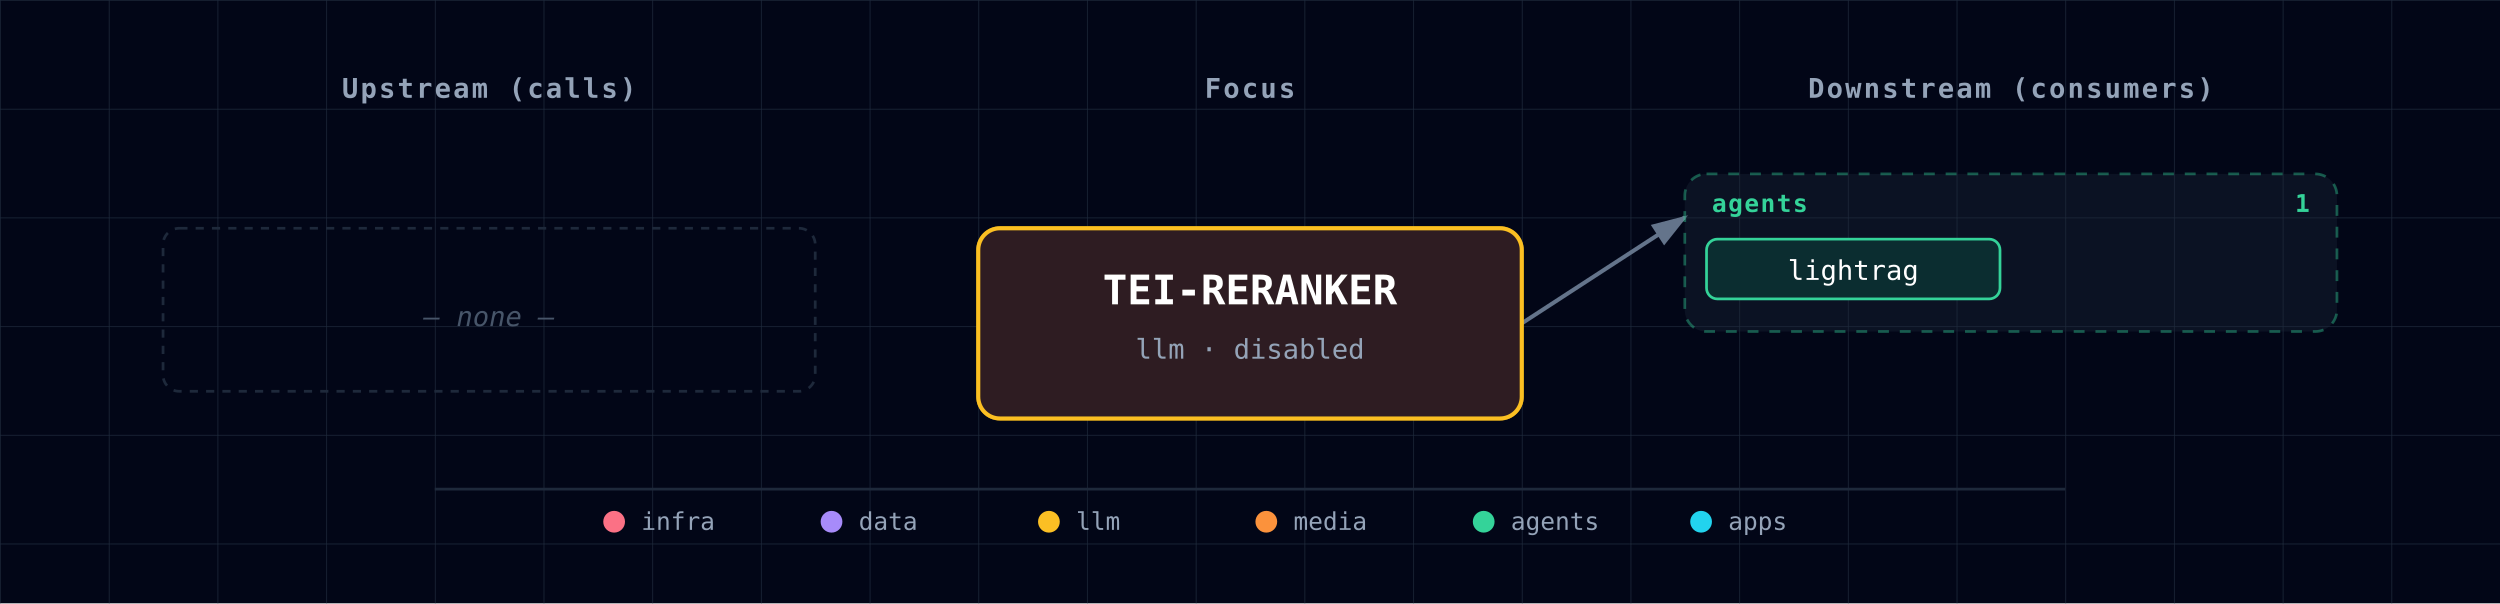
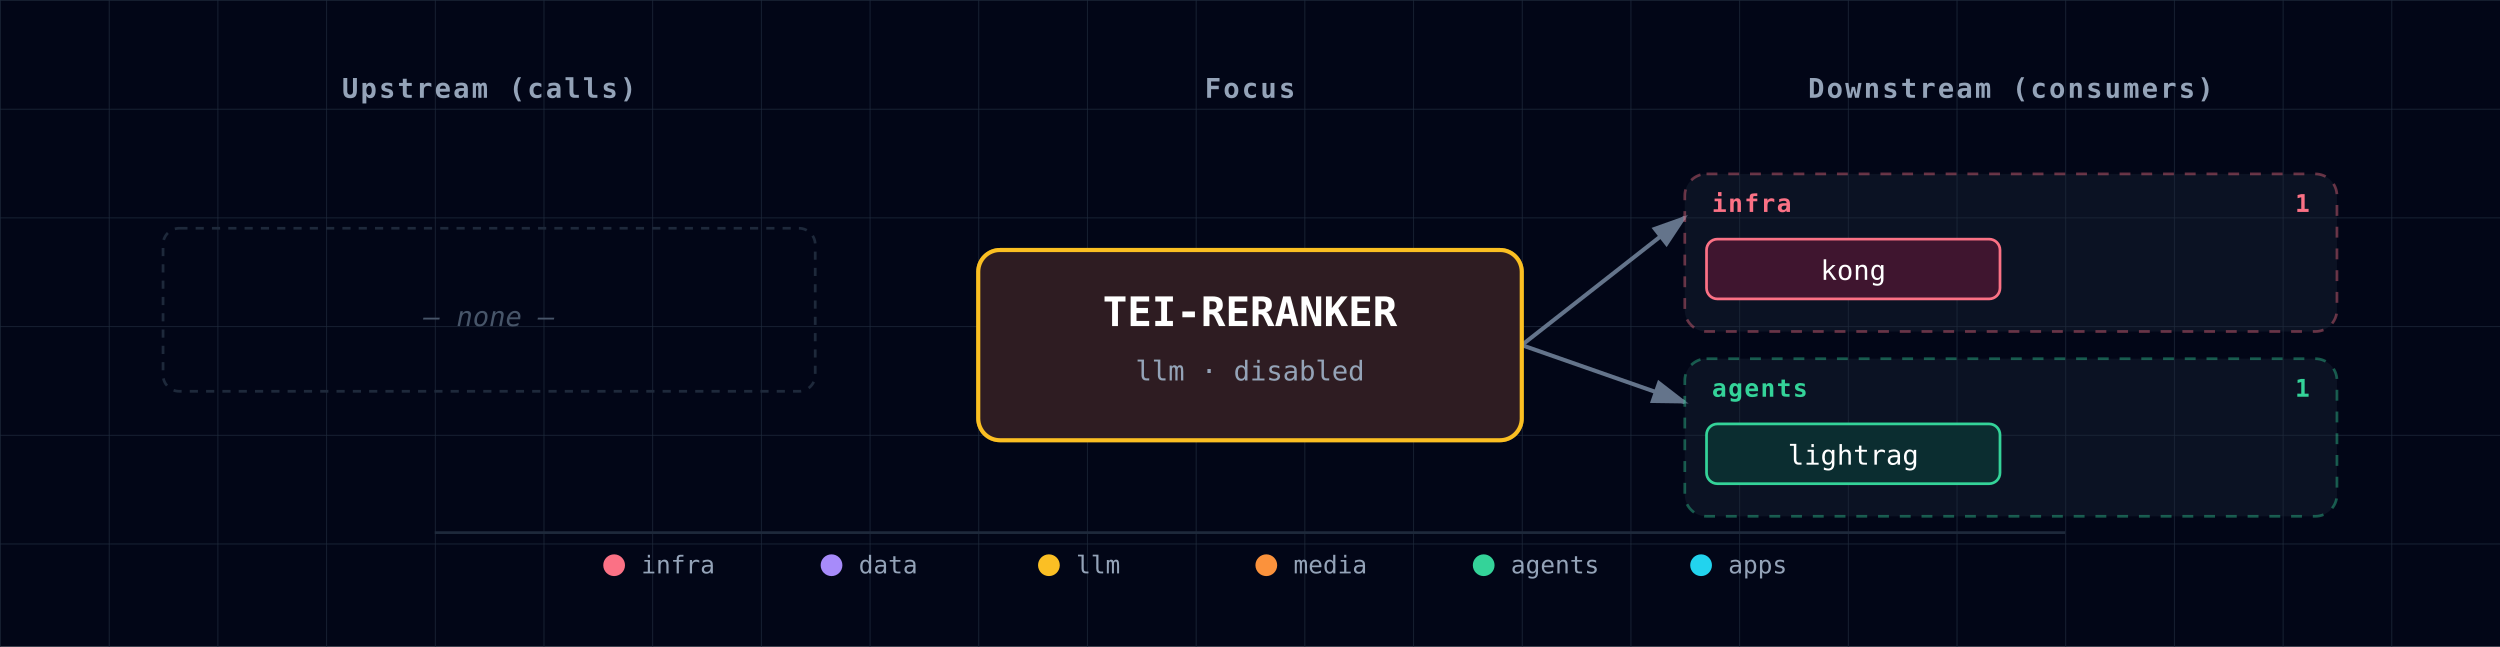
- <svg xmlns="http://www.w3.org/2000/svg" viewBox="0 0 920 222" font-family="'JetBrains Mono', 'Fira Code', Menlo, Consolas, monospace">
+ <svg xmlns="http://www.w3.org/2000/svg" viewBox="0 0 920 238" font-family="'JetBrains Mono', 'Fira Code', Menlo, Consolas, monospace">
  <defs>
    <pattern id="grid" width="40" height="40" patternUnits="userSpaceOnUse">
      <path d="M 40 0 L 0 0 0 40" fill="none" stroke="#1e293b" stroke-width="0.5" />
    </pattern>
    <marker id="arrowhead" markerWidth="9" markerHeight="6" refX="8" refY="3" orient="auto">
      <polygon points="0 0, 9 3, 0 6" fill="#64748b" />
    </marker>
    <filter id="focus-glow" x="-50%" y="-50%" width="200%" height="200%">
      <feGaussianBlur in="SourceAlpha" stdDeviation="6" />
      <feFlood flood-color="#fbbf24" flood-opacity="0.6" />
      <feComposite in2="SourceAlpha" operator="in" />
      <feMerge>
        <feMergeNode />
        <feMergeNode in="SourceGraphic" />
      </feMerge>
    </filter>
  </defs>
-   <rect width="920" height="222" fill="#020617" />
-   <rect width="920" height="222" fill="url(#grid)" />
+   <rect width="920" height="238" fill="#020617" />
+   <rect width="920" height="238" fill="url(#grid)" />
  <text x="180" y="36" fill="#94a3b8" font-size="10" font-weight="600" text-anchor="middle" letter-spacing="0.08em">Upstream (calls)</text>
  <text x="460" y="36" fill="#94a3b8" font-size="10" font-weight="600" text-anchor="middle" letter-spacing="0.08em">Focus</text>
  <text x="740" y="36" fill="#94a3b8" font-size="10" font-weight="600" text-anchor="middle" letter-spacing="0.08em">Downstream (consumers)</text>
-   <line x1="560" y1="119" x2="620" y2="80" stroke="#64748b" stroke-width="1.5" marker-end="url(#arrowhead)" />
+   <line x1="560" y1="127" x2="620" y2="80" stroke="#64748b" stroke-width="1.5" marker-end="url(#arrowhead)" />
+   <line x1="560" y1="127" x2="620" y2="148" stroke="#64748b" stroke-width="1.5" marker-end="url(#arrowhead)" />
  <g>
    <rect x="60" y="84" width="240" height="60" rx="6" fill="none" stroke="#1e293b" stroke-width="1" stroke-dasharray="3,3" />
    <text x="180" y="120" fill="#475569" font-size="10" font-style="italic" text-anchor="middle">— none —</text>
  </g>
  <g>
    <g class="cluster">
-       <rect x="620" y="64" width="240" height="58" rx="8" fill="rgba(30,41,59,0.35)" stroke="#34d399" stroke-width="1" stroke-dasharray="4,4" stroke-opacity="0.4" />
-       <text x="630" y="78" fill="#34d399" font-size="9" font-weight="700" text-anchor="start" style="letter-spacing:0.06em;text-transform:uppercase;">agents</text>
-       <text x="850" y="78" fill="#34d399" font-size="9" font-weight="600" text-anchor="end">1</text>
+       <rect x="620" y="64" width="240" height="58" rx="8" fill="rgba(30,41,59,0.35)" stroke="#fb7185" stroke-width="1" stroke-dasharray="4,4" stroke-opacity="0.4" />
+       <text x="630" y="78" fill="#fb7185" font-size="9" font-weight="700" text-anchor="start" style="letter-spacing:0.06em;text-transform:uppercase;">infra</text>
+       <text x="850" y="78" fill="#fb7185" font-size="9" font-weight="600" text-anchor="end">1</text>
    </g>
    <g>
      <rect x="628" y="88" width="108" height="22" rx="4" fill="#0f172a" />
-       <rect x="628" y="88" width="108" height="22" rx="4" fill="rgba(6, 78, 59, 0.4)" stroke="#34d399" stroke-width="1" />
-       <text x="682" y="103" fill="white" font-size="10" text-anchor="middle">lightrag</text>
+       <rect x="628" y="88" width="108" height="22" rx="4" fill="rgba(136, 19, 55, 0.4)" stroke="#fb7185" stroke-width="1" />
+       <text x="682" y="103" fill="white" font-size="10" text-anchor="middle">kong</text>
+     </g>
+     <g class="cluster">
+       <rect x="620" y="132" width="240" height="58" rx="8" fill="rgba(30,41,59,0.35)" stroke="#34d399" stroke-width="1" stroke-dasharray="4,4" stroke-opacity="0.4" />
+       <text x="630" y="146" fill="#34d399" font-size="9" font-weight="700" text-anchor="start" style="letter-spacing:0.06em;text-transform:uppercase;">agents</text>
+       <text x="850" y="146" fill="#34d399" font-size="9" font-weight="600" text-anchor="end">1</text>
+     </g>
+     <g>
+       <rect x="628" y="156" width="108" height="22" rx="4" fill="#0f172a" />
+       <rect x="628" y="156" width="108" height="22" rx="4" fill="rgba(6, 78, 59, 0.4)" stroke="#34d399" stroke-width="1" />
+       <text x="682" y="171" fill="white" font-size="10" text-anchor="middle">lightrag</text>
    </g>
  </g>
  <g class="focus" filter="url(#focus-glow)">
-     <rect x="360" y="84" width="200" height="70" rx="8" fill="#0f172a" />
-     <rect x="360" y="84" width="200" height="70" rx="8" fill="rgba(120, 53, 15, 0.3)" stroke="#fbbf24" stroke-width="1.5" />
-     <text x="460" y="112" fill="white" font-size="15" font-weight="700" text-anchor="middle">TEI-RERANKER</text>
-     <text x="460" y="132" fill="#94a3b8" font-size="10" text-anchor="middle">llm · disabled</text>
+     <rect x="360" y="92" width="200" height="70" rx="8" fill="#0f172a" />
+     <rect x="360" y="92" width="200" height="70" rx="8" fill="rgba(120, 53, 15, 0.3)" stroke="#fbbf24" stroke-width="1.5" />
+     <text x="460" y="120" fill="white" font-size="15" font-weight="700" text-anchor="middle">TEI-RERANKER</text>
+     <text x="460" y="140" fill="#94a3b8" font-size="10" text-anchor="middle">llm · disabled</text>
  </g>
  <g class="legend">
-     <line x1="160" y1="180" x2="760" y2="180" stroke="#1e293b" stroke-width="1" />
-     <circle cx="226" cy="192" r="4" fill="#fb7185" />
-     <text x="236" y="195" fill="#94a3b8" font-size="9" font-weight="400" text-anchor="start">infra</text>
-     <circle cx="306" cy="192" r="4" fill="#a78bfa" />
-     <text x="316" y="195" fill="#94a3b8" font-size="9" font-weight="400" text-anchor="start">data</text>
-     <circle cx="386" cy="192" r="4" fill="#fbbf24" />
-     <text x="396" y="195" fill="#94a3b8" font-size="9" font-weight="400" text-anchor="start">llm</text>
-     <circle cx="466" cy="192" r="4" fill="#fb923c" />
-     <text x="476" y="195" fill="#94a3b8" font-size="9" font-weight="400" text-anchor="start">media</text>
-     <circle cx="546" cy="192" r="4" fill="#34d399" />
-     <text x="556" y="195" fill="#94a3b8" font-size="9" font-weight="400" text-anchor="start">agents</text>
-     <circle cx="626" cy="192" r="4" fill="#22d3ee" />
-     <text x="636" y="195" fill="#94a3b8" font-size="9" font-weight="400" text-anchor="start">apps</text>
+     <line x1="160" y1="196" x2="760" y2="196" stroke="#1e293b" stroke-width="1" />
+     <circle cx="226" cy="208" r="4" fill="#fb7185" />
+     <text x="236" y="211" fill="#94a3b8" font-size="9" font-weight="400" text-anchor="start">infra</text>
+     <circle cx="306" cy="208" r="4" fill="#a78bfa" />
+     <text x="316" y="211" fill="#94a3b8" font-size="9" font-weight="400" text-anchor="start">data</text>
+     <circle cx="386" cy="208" r="4" fill="#fbbf24" />
+     <text x="396" y="211" fill="#94a3b8" font-size="9" font-weight="400" text-anchor="start">llm</text>
+     <circle cx="466" cy="208" r="4" fill="#fb923c" />
+     <text x="476" y="211" fill="#94a3b8" font-size="9" font-weight="400" text-anchor="start">media</text>
+     <circle cx="546" cy="208" r="4" fill="#34d399" />
+     <text x="556" y="211" fill="#94a3b8" font-size="9" font-weight="400" text-anchor="start">agents</text>
+     <circle cx="626" cy="208" r="4" fill="#22d3ee" />
+     <text x="636" y="211" fill="#94a3b8" font-size="9" font-weight="400" text-anchor="start">apps</text>
  </g>
</svg>
